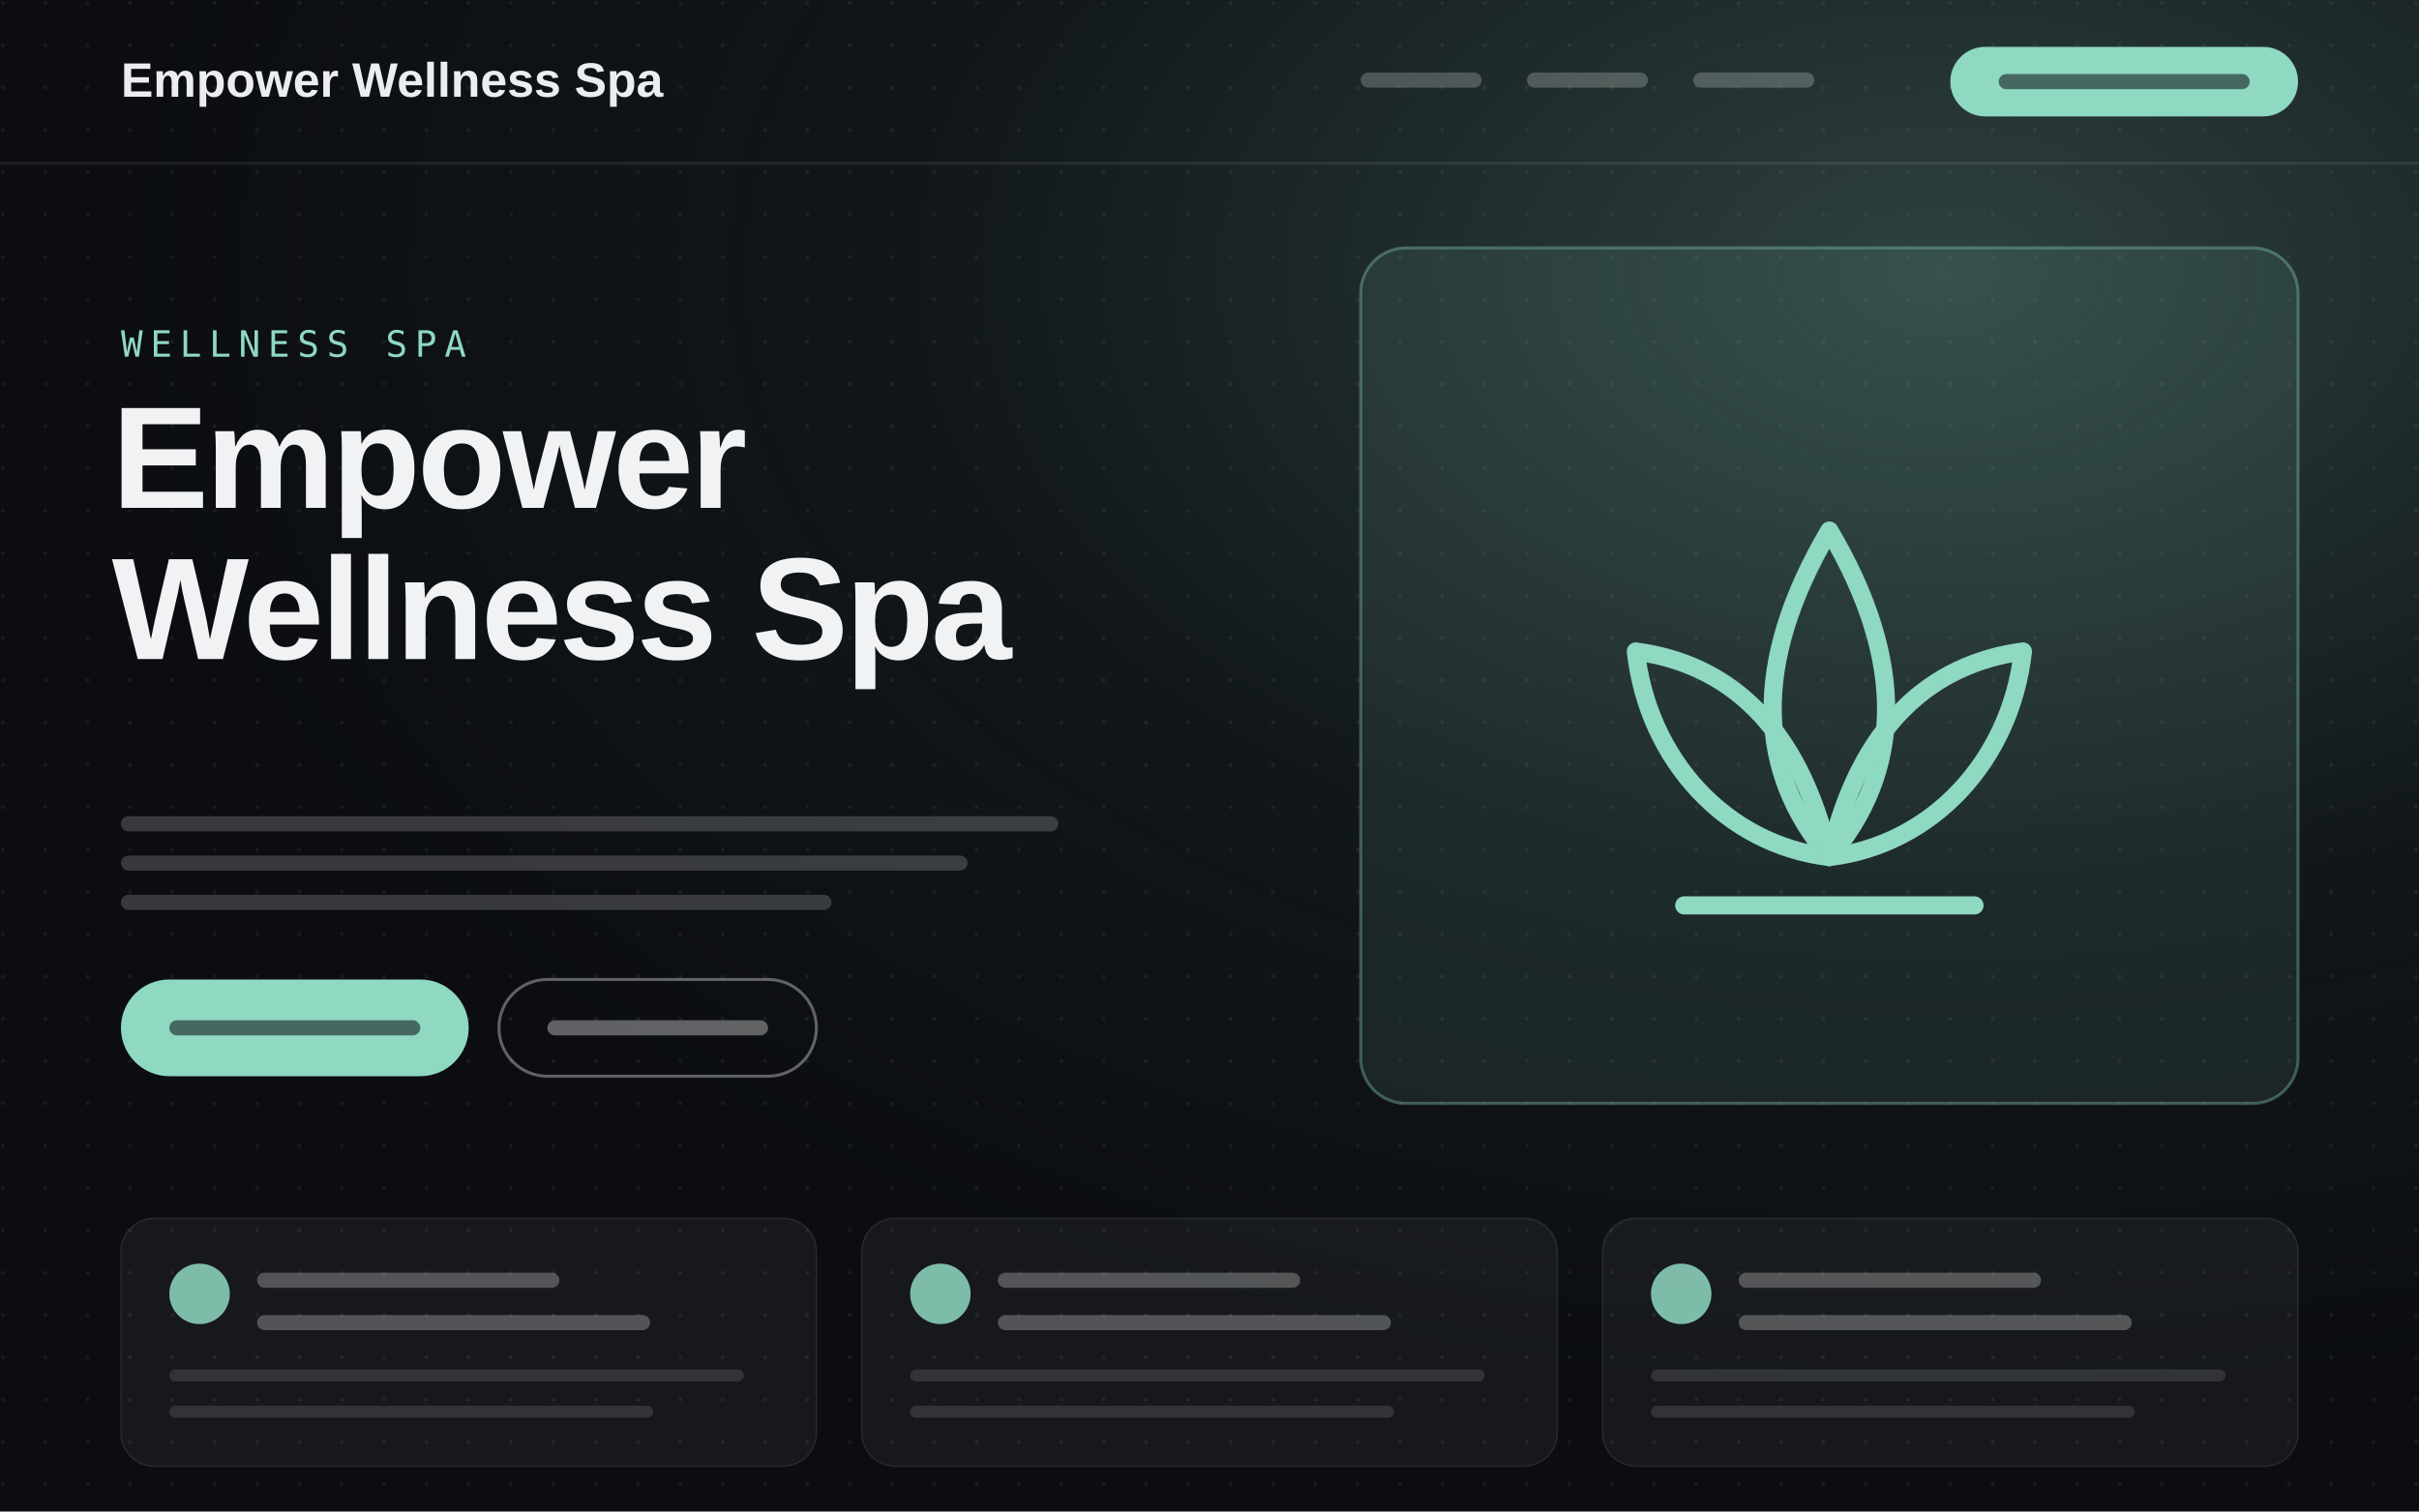
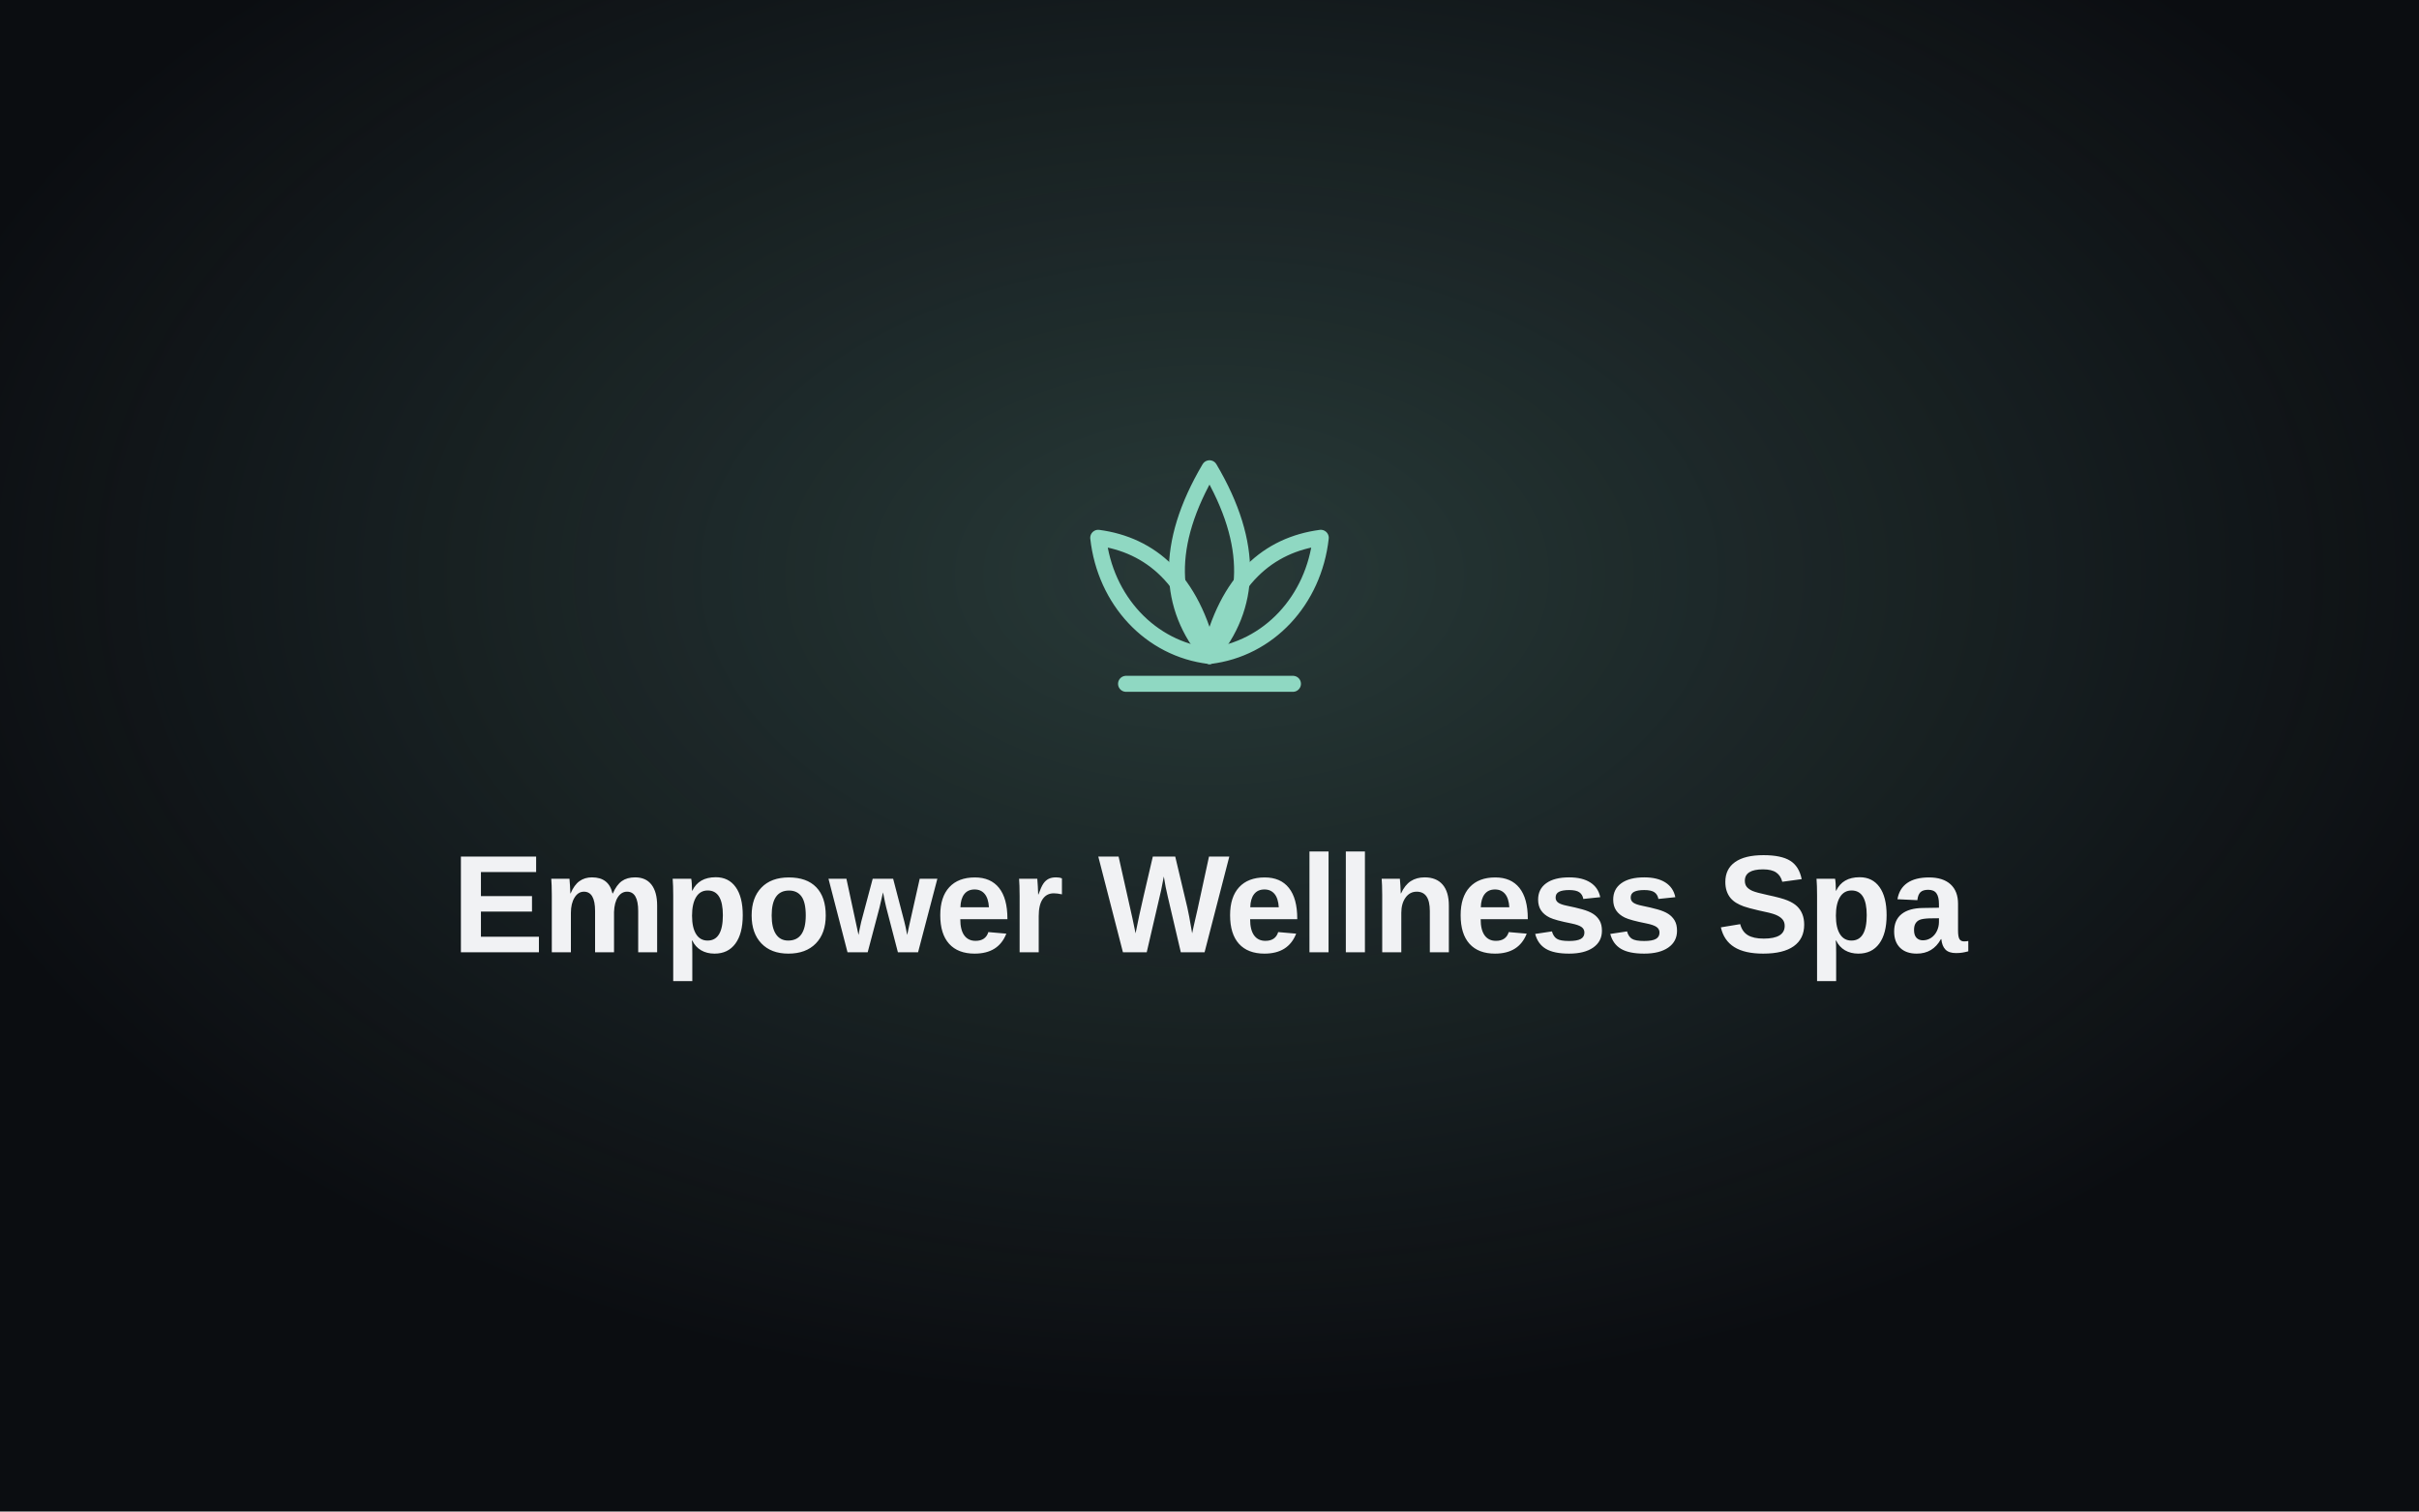
<svg xmlns="http://www.w3.org/2000/svg" viewBox="0 0 1600 1000" width="1600" height="1000">
  <defs>
-     <radialGradient id="g" cx="80%" cy="18%" r="75%">
-       <stop offset="0" stop-color="#8FD8C2" stop-opacity=".26" />
-       <stop offset=".55" stop-color="#8FD8C2" stop-opacity=".05" />
+     <radialGradient id="g" cx="50%" cy="38%" r="55%">
+       <stop offset="0" stop-color="#8FD8C2" stop-opacity=".22" />
      <stop offset="1" stop-color="#8FD8C2" stop-opacity="0" />
    </radialGradient>
-     <pattern id="d" width="28" height="28" patternUnits="userSpaceOnUse">
-       <circle cx="2" cy="2" r="1.3" fill="#FFFFFF" fill-opacity=".06" />
-     </pattern>
-     <linearGradient id="s" x1="0" y1="0" x2="0" y2="1">
-       <stop offset="0" stop-color="#1A1E26" />
-       <stop offset="1" stop-color="#12151B" />
-     </linearGradient>
  </defs>
  <rect width="100%" height="100%" fill="#0B0D11" />
-   <rect width="100%" height="100%" fill="url(#d)" />
  <rect width="100%" height="100%" fill="url(#g)" />
-   <text x="80" y="64" font-family="Segoe UI, Arial, sans-serif" font-weight="700" font-size="32" fill="#ECEDEF">Empower Wellness Spa</text>
-   <rect x="900" y="48" width="80" height="10" rx="5" fill="#FFFFFF" fill-opacity=".22" />
-   <rect x="1010" y="48" width="80" height="10" rx="5" fill="#FFFFFF" fill-opacity=".22" />
-   <rect x="1120" y="48" width="80" height="10" rx="5" fill="#FFFFFF" fill-opacity=".22" />
-   <rect x="1290" y="31" width="230" height="46" rx="23" fill="#8FD8C2" />
-   <rect x="1322" y="49" width="166" height="10" rx="5" fill="#0B0D11" fill-opacity=".55" />
-   <path d="M0 108 H1600" stroke="#FFFFFF" stroke-opacity=".08" stroke-width="2" />
-   <text x="80" y="236" font-family="Consolas, monospace" font-size="24" letter-spacing="5" fill="#8FD8C2">WELLNESS SPA</text>
-   <text x="74" y="336" font-family="Segoe UI, Arial, sans-serif" font-weight="700" font-size="96" letter-spacing="-2" fill="#F1F2F4">Empower</text>
-   <text x="74" y="436" font-family="Segoe UI, Arial, sans-serif" font-weight="700" font-size="96" letter-spacing="-2" fill="#F1F2F4">Wellness Spa</text>
-   <rect x="80" y="540" width="620" height="10" rx="5.0" fill="#FFFFFF" fill-opacity=".18" />
-   <rect x="80" y="566" width="560" height="10" rx="5.0" fill="#FFFFFF" fill-opacity=".18" />
-   <rect x="80" y="592" width="470" height="10" rx="5.0" fill="#FFFFFF" fill-opacity=".18" />
-   <rect x="80" y="648" width="230" height="64" rx="32" fill="#8FD8C2" />
-   <rect x="112" y="675" width="166" height="10" rx="5" fill="#0B0D11" fill-opacity=".55" />
-   <rect x="330" y="648" width="210" height="64" rx="32" fill="none" stroke="#FFFFFF" stroke-opacity=".35" stroke-width="2" />
-   <rect x="362" y="675" width="146" height="10" rx="5" fill="#FFFFFF" fill-opacity=".35" />
-   <rect x="900" y="164" width="620" height="566" rx="30" fill="#8FD8C2" fill-opacity=".10" stroke="#8FD8C2" stroke-opacity=".35" stroke-width="2" />
-   <g transform="translate(1010 247) scale(4.0)" fill="none" stroke="#8FD8C2" stroke-width="3.0" stroke-linecap="round" stroke-linejoin="round">
+   <g transform="translate(685.0 250) scale(2.3)" fill="none" stroke="#8FD8C2" stroke-width="4.6" stroke-linecap="round" stroke-linejoin="round">
    <path d="M50 80 C38 66 37 48 50 26 C63 48 62 66 50 80Z" />
    <path d="M50 80 C33 78 20 64 18 46 C33 48 45 58 50 80" />
    <path d="M50 80 C67 78 80 64 82 46 C67 48 55 58 50 80" />
    <path d="M26 88 h48" />
  </g>
-   <rect x="80" y="806" width="460" height="164" rx="22" fill="#FFFFFF" fill-opacity=".05" stroke="#FFFFFF" stroke-opacity=".09" />
-   <circle cx="132" cy="856" r="20" fill="#8FD8C2" fill-opacity=".85" />
-   <rect x="170" y="842" width="200" height="10" rx="5.0" fill="#FFFFFF" fill-opacity=".26" />
-   <rect x="170" y="870" width="260" height="10" rx="5.0" fill="#FFFFFF" fill-opacity=".26" />
-   <rect x="112" y="906" width="380" height="8" rx="4.0" fill="#FFFFFF" fill-opacity=".12" />
-   <rect x="112" y="930" width="320" height="8" rx="4.0" fill="#FFFFFF" fill-opacity=".12" />
-   <rect x="570" y="806" width="460" height="164" rx="22" fill="#FFFFFF" fill-opacity=".05" stroke="#FFFFFF" stroke-opacity=".09" />
-   <circle cx="622" cy="856" r="20" fill="#8FD8C2" fill-opacity=".85" />
-   <rect x="660" y="842" width="200" height="10" rx="5.0" fill="#FFFFFF" fill-opacity=".26" />
-   <rect x="660" y="870" width="260" height="10" rx="5.0" fill="#FFFFFF" fill-opacity=".26" />
-   <rect x="602" y="906" width="380" height="8" rx="4.0" fill="#FFFFFF" fill-opacity=".12" />
-   <rect x="602" y="930" width="320" height="8" rx="4.0" fill="#FFFFFF" fill-opacity=".12" />
-   <rect x="1060" y="806" width="460" height="164" rx="22" fill="#FFFFFF" fill-opacity=".05" stroke="#FFFFFF" stroke-opacity=".09" />
-   <circle cx="1112" cy="856" r="20" fill="#8FD8C2" fill-opacity=".85" />
-   <rect x="1150" y="842" width="200" height="10" rx="5.0" fill="#FFFFFF" fill-opacity=".26" />
-   <rect x="1150" y="870" width="260" height="10" rx="5.0" fill="#FFFFFF" fill-opacity=".26" />
-   <rect x="1092" y="906" width="380" height="8" rx="4.0" fill="#FFFFFF" fill-opacity=".12" />
-   <rect x="1092" y="930" width="320" height="8" rx="4.0" fill="#FFFFFF" fill-opacity=".12" />
+   <text x="800.0" y="630" text-anchor="middle" font-family="Segoe UI, Arial, sans-serif" font-weight="700" font-size="92" letter-spacing="-1.5" fill="#F1F2F4">Empower Wellness Spa</text>
</svg>
